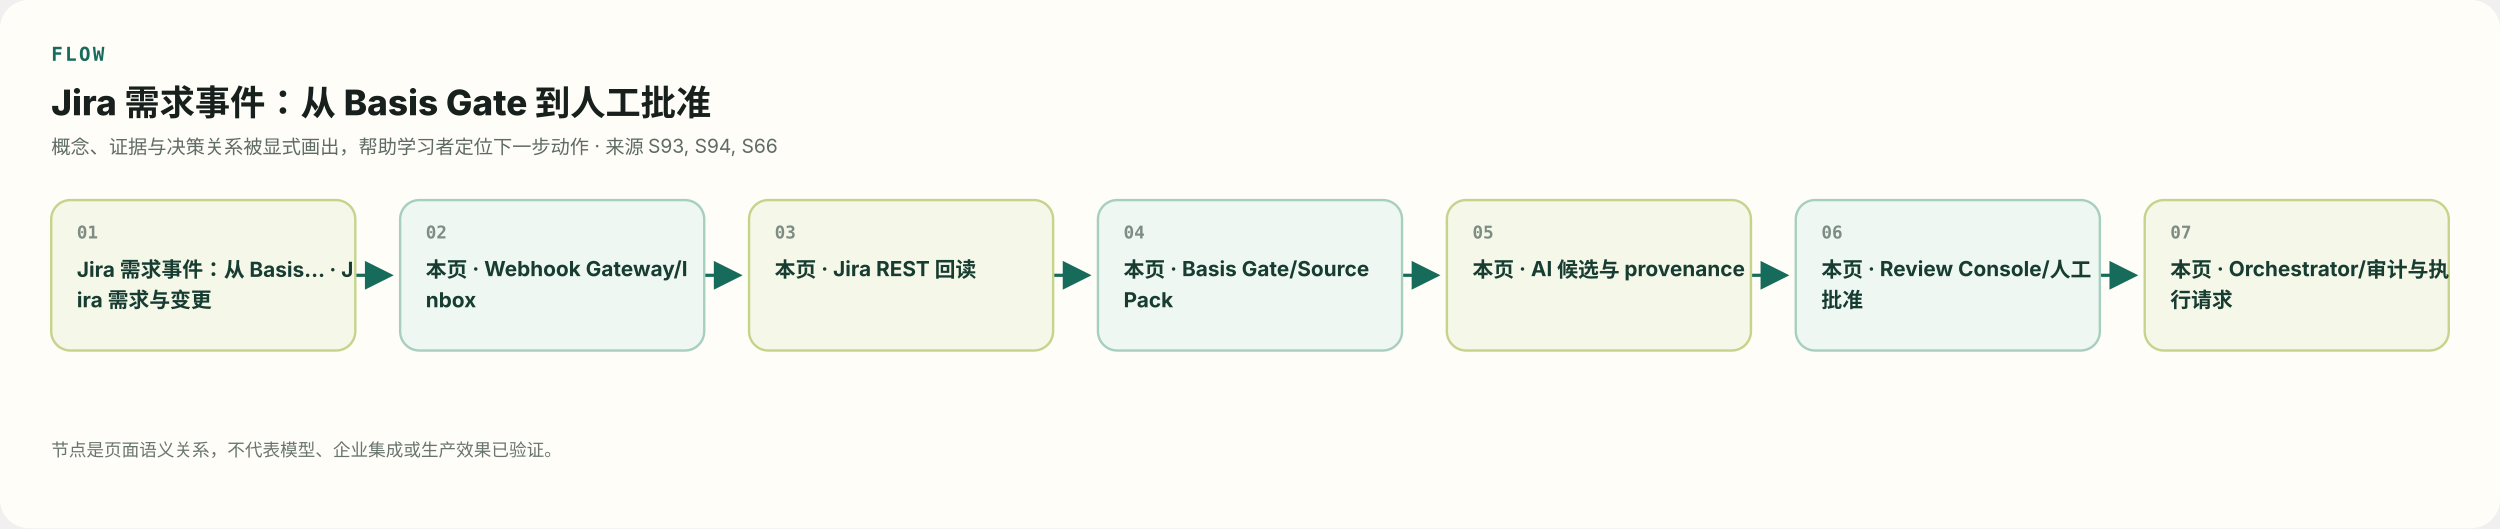
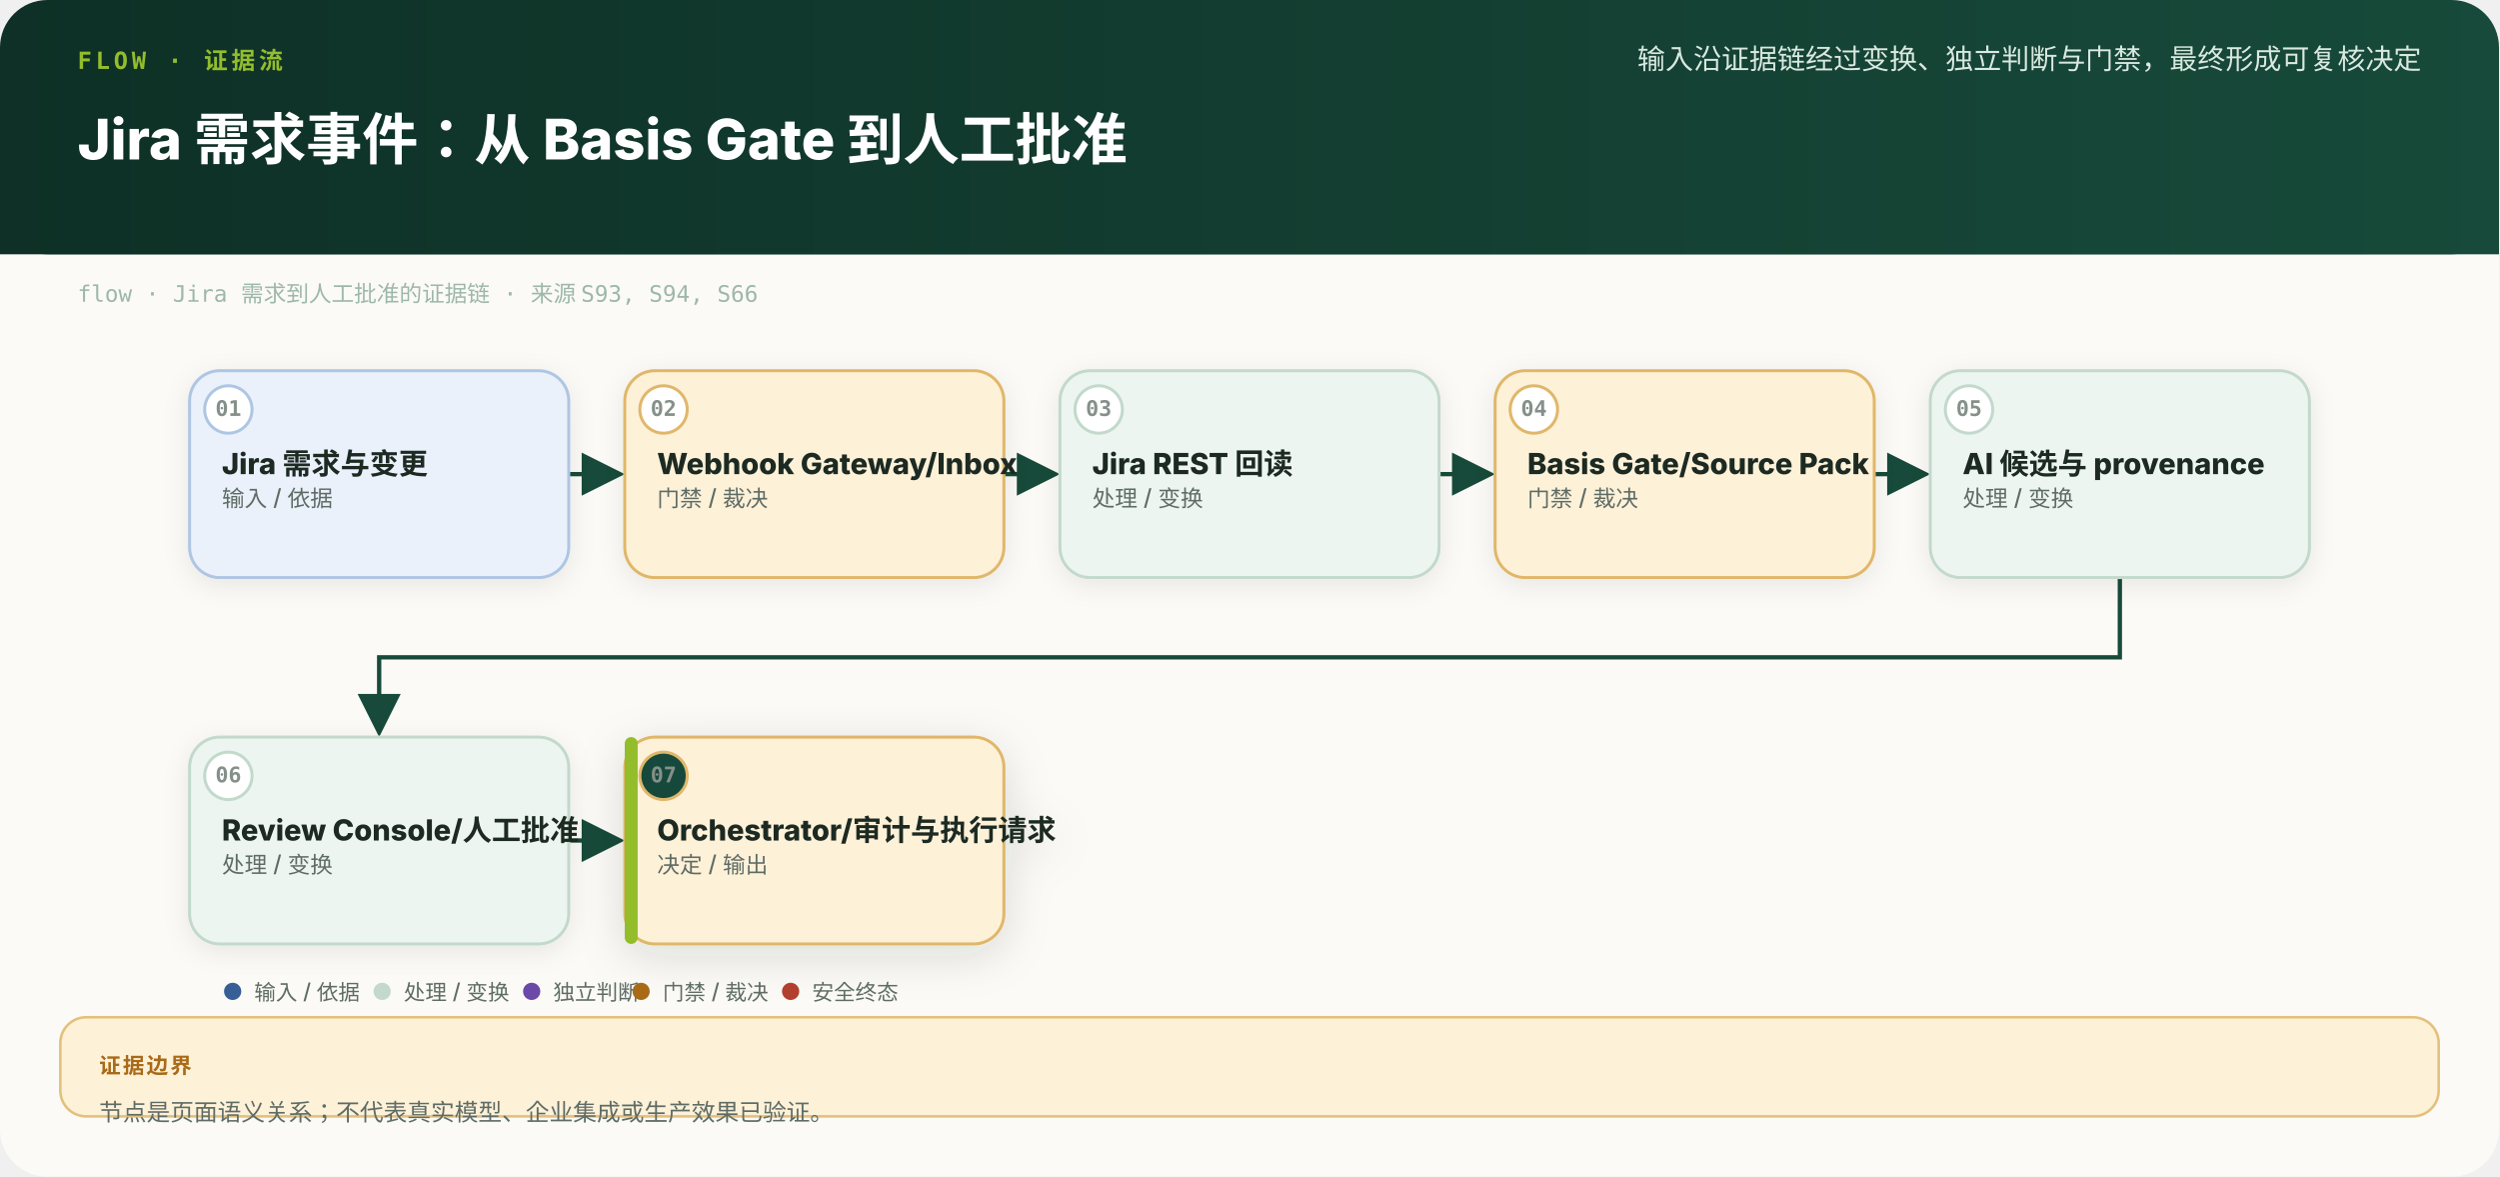
- <svg xmlns="http://www.w3.org/2000/svg" role="img" aria-labelledby="title desc" viewBox="0 0 1562 330" width="1562" height="330">
+ <svg xmlns="http://www.w3.org/2000/svg" role="img" aria-labelledby="title desc" viewBox="0 0 1160 546" width="1160" height="546">
+   <linearGradient id="ds-header-grad" x1="0" y1="0" x2="1" y2="0">
+     <stop offset="0" stop-color="#0e3026" />
+     <stop offset="1" stop-color="#174a3a" />
+   </linearGradient>
  <defs>
-     <marker id="arrow" markerWidth="9" markerHeight="9" refX="7" refY="4.5" orient="auto">
-       <path d="M0,0 L9,4.5 L0,9 z" fill="#176b5b" />
+     <filter id="ds-soft" x="-20%" y="-20%" width="140%" height="150%">
+       <feDropShadow dx="0" dy="3" stdDeviation="6" flood-color="#0e3026" flood-opacity="0.08" />
+     </filter>
+     <filter id="ds-strong" x="-20%" y="-20%" width="140%" height="150%">
+       <feDropShadow dx="0" dy="5" stdDeviation="10" flood-color="#0e3026" flood-opacity="0.13" />
+     </filter>
+     <marker id="ds-arw-forest" markerWidth="10" markerHeight="10" refX="8" refY="5" orient="auto">
+       <path d="M0 0 L10 5 L0 10 z" fill="#174a3a" />
+     </marker>
+     <marker id="ds-arw-amber" markerWidth="10" markerHeight="10" refX="8" refY="5" orient="auto">
+       <path d="M0 0 L10 5 L0 10 z" fill="#a96a18" />
+     </marker>
+     <marker id="ds-arw-red" markerWidth="10" markerHeight="10" refX="8" refY="5" orient="auto">
+       <path d="M0 0 L10 5 L0 10 z" fill="#b2402f" />
+     </marker>
+     <marker id="ds-arw-soft" markerWidth="10" markerHeight="10" refX="8" refY="5" orient="auto">
+       <path d="M0 0 L10 5 L0 10 z" fill="#85908a" />
    </marker>
  </defs>
  <style>
-     .canvas{fill:#fffdf8}.eyebrow{font:700 12px ui-monospace,monospace;letter-spacing:.12em;fill:#176b5b}.title{font:800 22px -apple-system,BlinkMacSystemFont,"PingFang SC",sans-serif;fill:#17201d}.subtitle{font:400 12px -apple-system,BlinkMacSystemFont,"PingFang SC",sans-serif;fill:#5f6b65}.node rect{fill:#eef7f2;stroke:#a7cfc0;stroke-width:1.5}.node:nth-of-type(odd) rect{fill:#f5f7e8;stroke:#c6d38b}.node-index{font:700 11px ui-monospace,monospace;fill:#7d8c84}.node-label{font:700 13px -apple-system,BlinkMacSystemFont,"PingFang SC",sans-serif;fill:#173d32}.arrow{stroke:#176b5b;stroke-width:2;fill:none}.source{font:400 11px ui-monospace,monospace;fill:#68756e}
-   </style>
-   <rect class="canvas" width="100%" height="100%" rx="18" />
-   <text x="32" y="38" class="eyebrow">FLOW</text>
-   <text x="32" y="72" class="title">Jira 需求事件：从 Basis Gate 到人工批准</text>
-   <text x="32" y="96" class="subtitle">概念、证据与决策关系被显式画出，帮助学习者定位下一步动作 · 来源 S93, S94, S66</text>
-   <path d="M 222 172 L 242 172" class="arrow" marker-end="url(#arrow)" />
-   <path d="M 440 172 L 460 172" class="arrow" marker-end="url(#arrow)" />
-   <path d="M 658 172 L 678 172" class="arrow" marker-end="url(#arrow)" />
-   <path d="M 876 172 L 896 172" class="arrow" marker-end="url(#arrow)" />
-   <path d="M 1094 172 L 1114 172" class="arrow" marker-end="url(#arrow)" />
-   <path d="M 1312 172 L 1332 172" class="arrow" marker-end="url(#arrow)" />
-   <g class="node">
-     <rect x="32" y="125" width="190" height="94" rx="12" />
-     <text x="48" y="149" class="node-index">01</text>
-     <text x="48" y="173" class="node-label">Jira 需求事件：从 Basis… · J</text>
-     <text x="48" y="192" class="node-label">ira 需求与变更</text>
+     .ds-bg{fill:#fbfaf6}
+     .ds-header{fill:url(#ds-header-grad)}
+     .ds-eyebrow{font:700 11px ui-monospace,SFMono-Regular,Menlo,Consolas,monospace;letter-spacing:.16em;fill:#93bd2c}
+     .ds-title{font:800 26px -apple-system,BlinkMacSystemFont,"Segoe UI","PingFang SC","Hiragino Sans GB","Microsoft YaHei",sans-serif;fill:#ffffff}
+     .ds-subtitle{font:500 13px -apple-system,BlinkMacSystemFont,"Segoe UI","PingFang SC","Hiragino Sans GB","Microsoft YaHei",sans-serif;fill:#d9e8e0}
+     .ds-source{font:500 10.5px ui-monospace,SFMono-Regular,Menlo,Consolas,monospace;fill:#9db7ab}
+     .ds-section{font:800 11px ui-monospace,SFMono-Regular,Menlo,Consolas,monospace;letter-spacing:.12em;fill:#174a3a}
+     .ds-foot{font:500 11px -apple-system,BlinkMacSystemFont,"Segoe UI","PingFang SC","Hiragino Sans GB","Microsoft YaHei",sans-serif;fill:#5f6c66}
+     .ds-footbadge{font:800 10px ui-monospace,SFMono-Regular,Menlo,Consolas,monospace;letter-spacing:.1em;fill:#a96a18}
+     .ds-node rect{stroke-width:1.4}
+     .ds-node-title{font:800 13.5px -apple-system,BlinkMacSystemFont,"Segoe UI","PingFang SC","Hiragino Sans GB","Microsoft YaHei",sans-serif;fill:#1c2924}
+     .ds-node-detail{font:500 10.5px -apple-system,BlinkMacSystemFont,"Segoe UI","PingFang SC","Hiragino Sans GB","Microsoft YaHei",sans-serif;fill:#5f6c66}
+     .ds-node-index{font:800 10px ui-monospace,SFMono-Regular,Menlo,Consolas,monospace;fill:#85908a}
+     .ds-edge{fill:none;stroke:#174a3a;stroke-width:2}
+     .ds-edge-label{font:600 9.5px -apple-system,BlinkMacSystemFont,"Segoe UI","PingFang SC","Hiragino Sans GB","Microsoft YaHei",sans-serif;fill:#5f6c66;paint-order:stroke;stroke:#fbfaf6;stroke-width:4px}
+     .ds-legend{font:500 10px -apple-system,BlinkMacSystemFont,"Segoe UI","PingFang SC","Hiragino Sans GB","Microsoft YaHei",sans-serif;fill:#5f6c66}
+ </style>
+   <rect class="ds-bg" width="1160" height="546" rx="22" />
+   <rect class="ds-header" x="0" y="0" width="1160" height="118" rx="22" />
+   <rect class="ds-header" x="0" y="96" width="1160" height="22" />
+   <text class="ds-eyebrow" x="36" y="32">FLOW · 证据流</text>
+   <text class="ds-subtitle" x="1124" y="32" text-anchor="end">输入沿证据链经过变换、独立判断与门禁，最终形成可复核决定</text>
+   <text class="ds-title" x="36" y="74">Jira 需求事件：从 Basis Gate 到人工批准</text>
+   <text class="ds-source" x="36" y="140">flow · Jira 需求到人工批准的证据链 · 来源 S93, S94, S66</text>
+   <path d="M 264 220 L 286 220" fill="none" stroke="#174a3a" stroke-width="2" marker-end="url(#ds-arw-forest)" />
+   <path d="M 466 220 L 488 220" fill="none" stroke="#174a3a" stroke-width="2" marker-end="url(#ds-arw-forest)" />
+   <path d="M 668 220 L 690 220" fill="none" stroke="#174a3a" stroke-width="2" marker-end="url(#ds-arw-forest)" />
+   <path d="M 870 220 L 892 220" fill="none" stroke="#174a3a" stroke-width="2" marker-end="url(#ds-arw-forest)" />
+   <path d="M 984 268 V 305 H 176 V 338" fill="none" stroke="#174a3a" stroke-width="2" marker-end="url(#ds-arw-forest)" />
+   <path d="M 264 390 L 286 390" fill="none" stroke="#174a3a" stroke-width="2" marker-end="url(#ds-arw-forest)" />
+   <g class="ds-node" filter="url(#ds-soft)">
+     <rect x="88" y="172" width="176" height="96" rx="14" fill="#eaf1fa" stroke="#aec6e3" />
+     <circle cx="106" cy="190" r="11" fill="#ffffff" stroke="#aec6e3" stroke-width="1.4" />
+     <text class="ds-node-index" x="106" y="193" text-anchor="middle">01</text>
+     <text class="ds-node-title" x="103" y="220">Jira 需求与变更</text>
+     <text class="ds-node-detail" x="103" y="235">输入 / 依据</text>
  </g>
-   <g class="node">
-     <rect x="250" y="125" width="190" height="94" rx="12" />
-     <text x="266" y="149" class="node-index">02</text>
-     <text x="266" y="173" class="node-label">本页 · Webhook Gateway/I</text>
-     <text x="266" y="192" class="node-label">nbox</text>
+   <g class="ds-node" filter="url(#ds-soft)">
+     <rect x="290" y="172" width="176" height="96" rx="14" fill="#fdf1d8" stroke="#e0b76a" />
+     <circle cx="308" cy="190" r="11" fill="#ffffff" stroke="#e0b76a" stroke-width="1.4" />
+     <text class="ds-node-index" x="308" y="193" text-anchor="middle">02</text>
+     <text class="ds-node-title" x="305" y="220">Webhook Gateway/Inbox</text>
+     <text class="ds-node-detail" x="305" y="235">门禁 / 裁决</text>
  </g>
-   <g class="node">
-     <rect x="468" y="125" width="190" height="94" rx="12" />
-     <text x="484" y="149" class="node-index">03</text>
-     <text x="484" y="173" class="node-label">本页 · Jira REST 回读</text>
+   <g class="ds-node" filter="url(#ds-soft)">
+     <rect x="492" y="172" width="176" height="96" rx="14" fill="#edf5f0" stroke="#c2d9cc" />
+     <circle cx="510" cy="190" r="11" fill="#ffffff" stroke="#c2d9cc" stroke-width="1.4" />
+     <text class="ds-node-index" x="510" y="193" text-anchor="middle">03</text>
+     <text class="ds-node-title" x="507" y="220">Jira REST 回读</text>
+     <text class="ds-node-detail" x="507" y="235">处理 / 变换</text>
  </g>
-   <g class="node">
-     <rect x="686" y="125" width="190" height="94" rx="12" />
-     <text x="702" y="149" class="node-index">04</text>
-     <text x="702" y="173" class="node-label">本页 · Basis Gate/Source</text>
-     <text x="702" y="192" class="node-label"> Pack</text>
+   <g class="ds-node" filter="url(#ds-soft)">
+     <rect x="694" y="172" width="176" height="96" rx="14" fill="#fdf1d8" stroke="#e0b76a" />
+     <circle cx="712" cy="190" r="11" fill="#ffffff" stroke="#e0b76a" stroke-width="1.4" />
+     <text class="ds-node-index" x="712" y="193" text-anchor="middle">04</text>
+     <text class="ds-node-title" x="709" y="220">Basis Gate/Source Pack</text>
+     <text class="ds-node-detail" x="709" y="235">门禁 / 裁决</text>
  </g>
-   <g class="node">
-     <rect x="904" y="125" width="190" height="94" rx="12" />
-     <text x="920" y="149" class="node-index">05</text>
-     <text x="920" y="173" class="node-label">本页 · AI 候选与 provenance</text>
+   <g class="ds-node" filter="url(#ds-soft)">
+     <rect x="896" y="172" width="176" height="96" rx="14" fill="#edf5f0" stroke="#c2d9cc" />
+     <circle cx="914" cy="190" r="11" fill="#ffffff" stroke="#c2d9cc" stroke-width="1.4" />
+     <text class="ds-node-index" x="914" y="193" text-anchor="middle">05</text>
+     <text class="ds-node-title" x="911" y="220">AI 候选与 provenance</text>
+     <text class="ds-node-detail" x="911" y="235">处理 / 变换</text>
  </g>
-   <g class="node">
-     <rect x="1122" y="125" width="190" height="94" rx="12" />
-     <text x="1138" y="149" class="node-index">06</text>
-     <text x="1138" y="173" class="node-label">本页 · Review Console/人工</text>
-     <text x="1138" y="192" class="node-label">批准</text>
+   <g class="ds-node" filter="url(#ds-soft)">
+     <rect x="88" y="342" width="176" height="96" rx="14" fill="#edf5f0" stroke="#c2d9cc" />
+     <circle cx="106" cy="360" r="11" fill="#ffffff" stroke="#c2d9cc" stroke-width="1.4" />
+     <text class="ds-node-index" x="106" y="363" text-anchor="middle">06</text>
+     <text class="ds-node-title" x="103" y="390">Review Console/人工批准</text>
+     <text class="ds-node-detail" x="103" y="405">处理 / 变换</text>
  </g>
-   <g class="node">
-     <rect x="1340" y="125" width="190" height="94" rx="12" />
-     <text x="1356" y="149" class="node-index">07</text>
-     <text x="1356" y="173" class="node-label">本页 · Orchestrator/审计与执</text>
-     <text x="1356" y="192" class="node-label">行请求</text>
+   <g class="ds-node" filter="url(#ds-strong)">
+     <rect x="290" y="342" width="176" height="96" rx="14" fill="#fdf1d8" stroke="#e0b76a" stroke-width="2" />
+     <rect x="290" y="342" width="6" height="96" rx="3" fill="#93bd2c" />
+     <circle cx="308" cy="360" r="11" fill="#174a3a" stroke="#e0b76a" stroke-width="1.4" />
+     <text class="ds-node-index" x="308" y="363" text-anchor="middle" fill="#ffffff">07</text>
+     <text class="ds-node-title" x="305" y="390">Orchestrator/审计与执行请求</text>
+     <text class="ds-node-detail" x="305" y="405">决定 / 输出</text>
  </g>
-   <text x="32" y="285" class="source">节点是页面语义关系，不代表模型、企业集成或生产效果已验证。</text>
+   <circle cx="108" cy="460" r="4" fill="#355f96" />
+   <text class="ds-legend" x="118" y="464">输入 / 依据</text>
+   <circle cx="177.4" cy="460" r="4" fill="#c2d9cc" />
+   <text class="ds-legend" x="187.4" y="464">处理 / 变换</text>
+   <circle cx="246.8" cy="460" r="4" fill="#6a49a8" />
+   <text class="ds-legend" x="256.8" y="464">独立判断</text>
+   <circle cx="297.6" cy="460" r="4" fill="#a96a18" />
+   <text class="ds-legend" x="307.6" y="464">门禁 / 裁决</text>
+   <circle cx="367" cy="460" r="4" fill="#b2402f" />
+   <text class="ds-legend" x="377" y="464">安全终态</text>
+   <rect x="28" y="472" width="1104" height="46" rx="12" fill="#fdf1d8" stroke="#e3c07b" stroke-width="1.2" />
+   <text class="ds-footbadge" x="46" y="498">证据边界</text>
+   <text class="ds-foot" x="46" y="520">节点是页面语义关系；不代表真实模型、企业集成或生产效果已验证。</text>
</svg>
